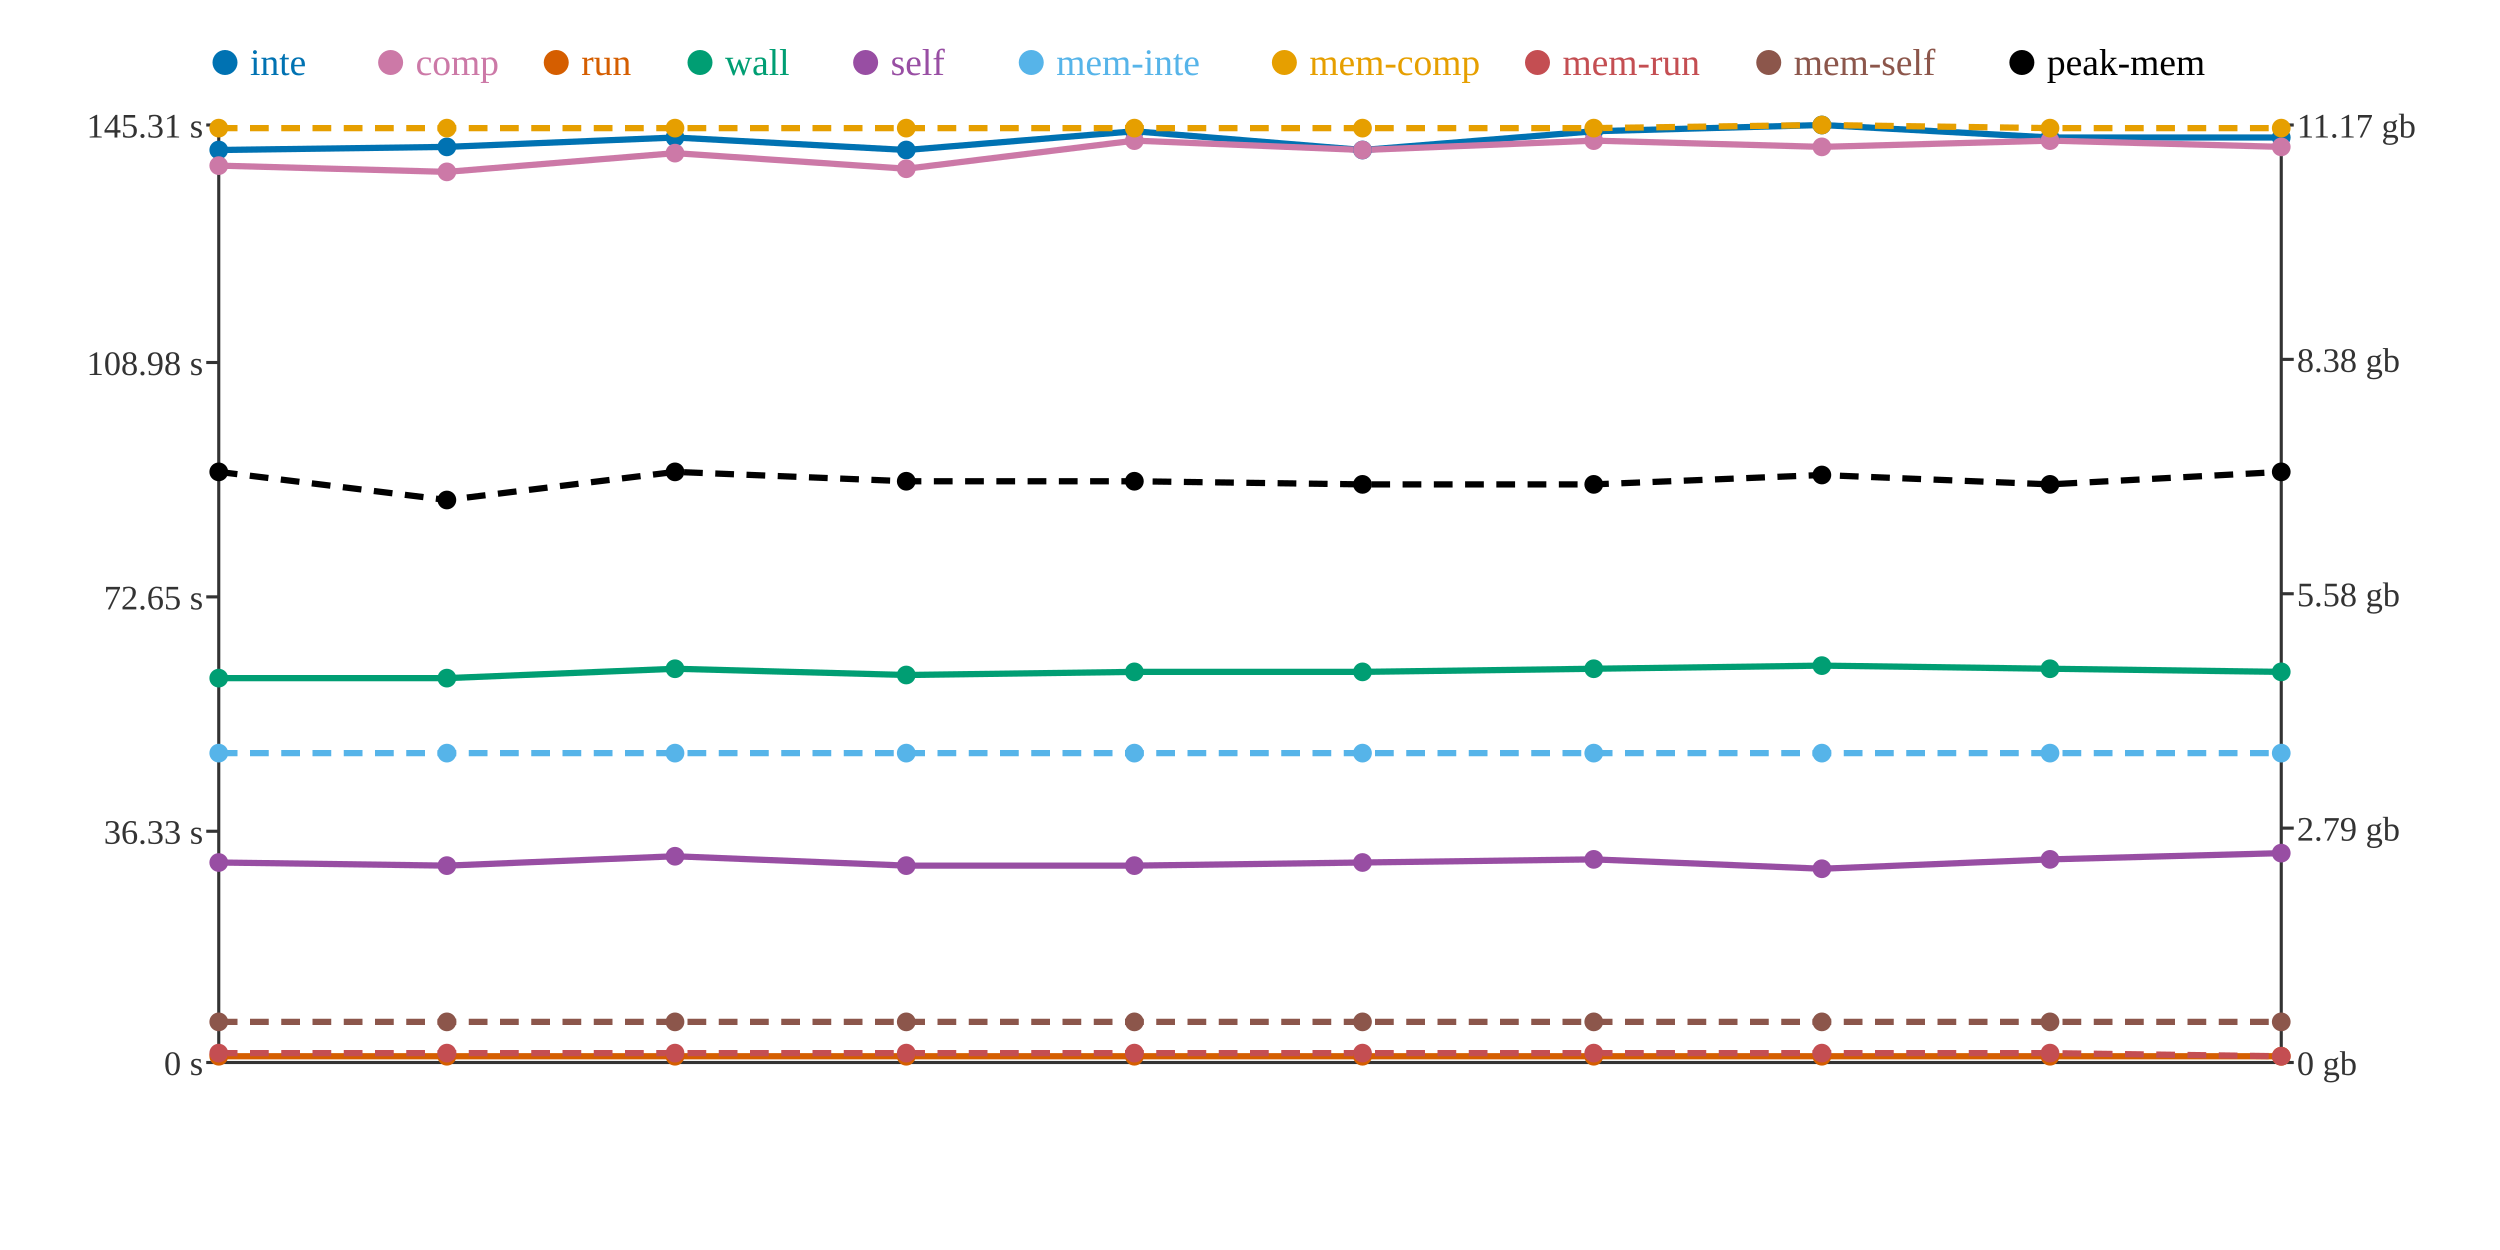
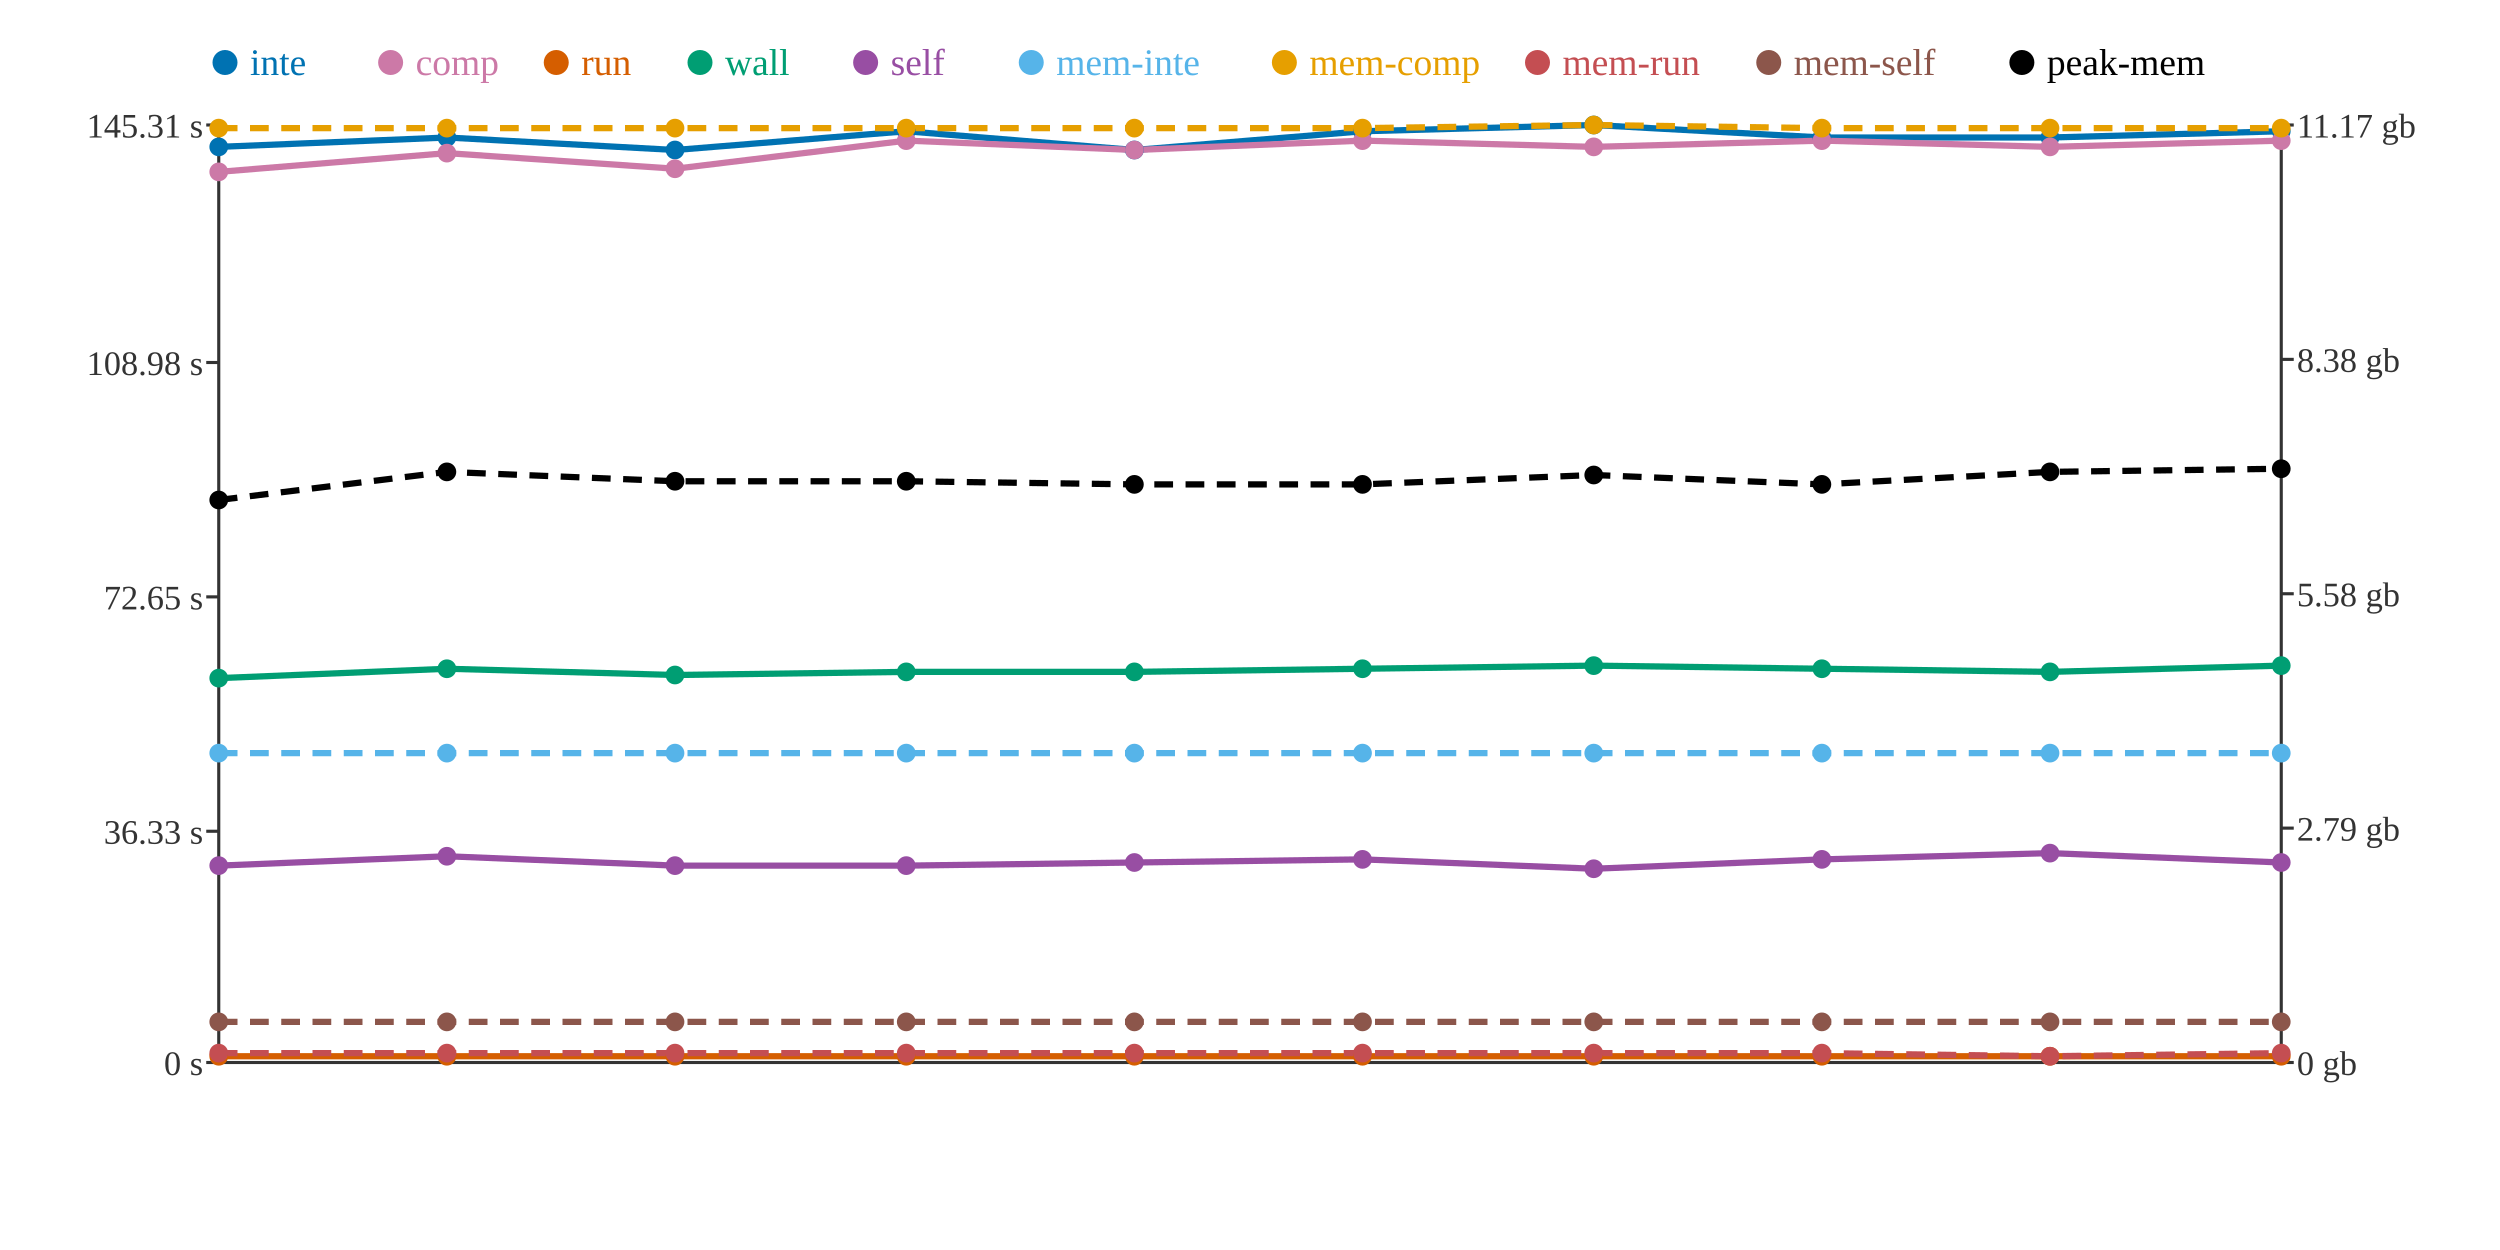
<svg xmlns="http://www.w3.org/2000/svg" width="800" height="400">
  <rect width="800" height="400" fill="white" />
  <line x1="70" y1="40" x2="70" y2="340" stroke="#333" stroke-width="1" />
  <line x1="70" y1="340" x2="730" y2="340" stroke="#333" stroke-width="1" />
  <line x1="730" y1="40" x2="730" y2="340" stroke="#333" stroke-width="1" />
  <line x1="66" y1="340" x2="70" y2="340" stroke="#333" stroke-width="1" />
  <text x="65" y="344" text-anchor="end" font-size="11" fill="#333">0 s</text>
  <line x1="66" y1="266" x2="70" y2="266" stroke="#333" stroke-width="1" />
  <text x="65" y="270" text-anchor="end" font-size="11" fill="#333">36.33 s</text>
  <line x1="66" y1="191" x2="70" y2="191" stroke="#333" stroke-width="1" />
  <text x="65" y="195" text-anchor="end" font-size="11" fill="#333">72.65 s</text>
  <line x1="66" y1="116" x2="70" y2="116" stroke="#333" stroke-width="1" />
  <text x="65" y="120" text-anchor="end" font-size="11" fill="#333">108.98 s</text>
  <line x1="66" y1="40" x2="70" y2="40" stroke="#333" stroke-width="1" />
  <text x="65" y="44" text-anchor="end" font-size="11" fill="#333">145.31 s</text>
  <line x1="730" y1="340" x2="734" y2="340" stroke="#333" stroke-width="1" />
  <text x="735" y="344" text-anchor="start" font-size="11" fill="#333">0 gb</text>
  <line x1="730" y1="265" x2="734" y2="265" stroke="#333" stroke-width="1" />
  <text x="735" y="269" text-anchor="start" font-size="11" fill="#333">2.79 gb</text>
  <line x1="730" y1="190" x2="734" y2="190" stroke="#333" stroke-width="1" />
  <text x="735" y="194" text-anchor="start" font-size="11" fill="#333">5.58 gb</text>
  <line x1="730" y1="115" x2="734" y2="115" stroke="#333" stroke-width="1" />
  <text x="735" y="119" text-anchor="start" font-size="11" fill="#333">8.38 gb</text>
  <line x1="730" y1="40" x2="734" y2="40" stroke="#333" stroke-width="1" />
  <text x="735" y="44" text-anchor="start" font-size="11" fill="#333">11.17 gb</text>
-   <polyline points="70,48 143,47 216,44 290,48 363,42 436,48 510,42 583,40 656,44 730,44" fill="none" stroke="#0072B2" stroke-width="2" />
-   <polyline points="70,53 143,55 216,49 290,54 363,45 436,48 510,45 583,47 656,45 730,47" fill="none" stroke="#CC79A7" stroke-width="2" />
+   <polyline points="70,47 143,44 216,48 290,42 363,48 436,42 510,40 583,44 656,44 730,42" fill="none" stroke="#0072B2" stroke-width="2" />
+   <polyline points="70,55 143,49 216,54 290,45 363,48 436,45 510,47 583,45 656,47 730,45" fill="none" stroke="#CC79A7" stroke-width="2" />
  <polyline points="70,338 143,338 216,338 290,338 363,338 436,338 510,338 583,338 656,338 730,338" fill="none" stroke="#D55E00" stroke-width="2" />
-   <polyline points="70,217 143,217 216,214 290,216 363,215 436,215 510,214 583,213 656,214 730,215" fill="none" stroke="#009E73" stroke-width="2" />
-   <polyline points="70,276 143,277 216,274 290,277 363,277 436,276 510,275 583,278 656,275 730,273" fill="none" stroke="#984EA3" stroke-width="2" />
+   <polyline points="70,217 143,214 216,216 290,215 363,215 436,214 510,213 583,214 656,215 730,213" fill="none" stroke="#009E73" stroke-width="2" />
+   <polyline points="70,277 143,274 216,277 290,277 363,276 436,275 510,278 583,275 656,273 730,276" fill="none" stroke="#984EA3" stroke-width="2" />
  <polyline points="70,241 143,241 216,241 290,241 363,241 436,241 510,241 583,241 656,241 730,241" fill="none" stroke="#56B4E9" stroke-width="2" stroke-dasharray="6 4" />
-   <polyline points="70,41 143,41 216,41 290,41 363,41 436,41 510,41 583,40 656,41 730,41" fill="none" stroke="#E69F00" stroke-width="2" stroke-dasharray="6 4" />
-   <polyline points="70,337 143,337 216,337 290,337 363,337 436,337 510,337 583,337 656,337 730,338" fill="none" stroke="#C44E52" stroke-width="2" stroke-dasharray="6 4" />
+   <polyline points="70,41 143,41 216,41 290,41 363,41 436,41 510,40 583,41 656,41 730,41" fill="none" stroke="#E69F00" stroke-width="2" stroke-dasharray="6 4" />
+   <polyline points="70,337 143,337 216,337 290,337 363,337 436,337 510,337 583,337 656,338 730,337" fill="none" stroke="#C44E52" stroke-width="2" stroke-dasharray="6 4" />
  <polyline points="70,327 143,327 216,327 290,327 363,327 436,327 510,327 583,327 656,327 730,327" fill="none" stroke="#8C564B" stroke-width="2" stroke-dasharray="6 4" />
-   <polyline points="70,151 143,160 216,151 290,154 363,154 436,155 510,155 583,152 656,155 730,151" fill="none" stroke="#000000" stroke-width="2" stroke-dasharray="6 4" />
-   <circle cx="70" cy="48" r="3" fill="#0072B2" />
-   <circle cx="70" cy="53" r="3" fill="#CC79A7" />
+   <polyline points="70,160 143,151 216,154 290,154 363,155 436,155 510,152 583,155 656,151 730,150" fill="none" stroke="#000000" stroke-width="2" stroke-dasharray="6 4" />
+   <circle cx="70" cy="47" r="3" fill="#0072B2" />
+   <circle cx="70" cy="55" r="3" fill="#CC79A7" />
  <circle cx="70" cy="338" r="3" fill="#D55E00" />
  <circle cx="70" cy="217" r="3" fill="#009E73" />
-   <circle cx="70" cy="276" r="3" fill="#984EA3" />
+   <circle cx="70" cy="277" r="3" fill="#984EA3" />
  <circle cx="70" cy="241" r="3" fill="#56B4E9" />
  <circle cx="70" cy="41" r="3" fill="#E69F00" />
  <circle cx="70" cy="337" r="3" fill="#C44E52" />
  <circle cx="70" cy="327" r="3" fill="#8C564B" />
-   <circle cx="70" cy="151" r="3" fill="#000000" />
-   <circle cx="143" cy="47" r="3" fill="#0072B2" />
-   <circle cx="143" cy="55" r="3" fill="#CC79A7" />
+   <circle cx="70" cy="160" r="3" fill="#000000" />
+   <circle cx="143" cy="44" r="3" fill="#0072B2" />
+   <circle cx="143" cy="49" r="3" fill="#CC79A7" />
  <circle cx="143" cy="338" r="3" fill="#D55E00" />
-   <circle cx="143" cy="217" r="3" fill="#009E73" />
-   <circle cx="143" cy="277" r="3" fill="#984EA3" />
+   <circle cx="143" cy="214" r="3" fill="#009E73" />
+   <circle cx="143" cy="274" r="3" fill="#984EA3" />
  <circle cx="143" cy="241" r="3" fill="#56B4E9" />
  <circle cx="143" cy="41" r="3" fill="#E69F00" />
  <circle cx="143" cy="337" r="3" fill="#C44E52" />
  <circle cx="143" cy="327" r="3" fill="#8C564B" />
-   <circle cx="143" cy="160" r="3" fill="#000000" />
-   <circle cx="216" cy="44" r="3" fill="#0072B2" />
-   <circle cx="216" cy="49" r="3" fill="#CC79A7" />
+   <circle cx="143" cy="151" r="3" fill="#000000" />
+   <circle cx="216" cy="48" r="3" fill="#0072B2" />
+   <circle cx="216" cy="54" r="3" fill="#CC79A7" />
  <circle cx="216" cy="338" r="3" fill="#D55E00" />
-   <circle cx="216" cy="214" r="3" fill="#009E73" />
-   <circle cx="216" cy="274" r="3" fill="#984EA3" />
+   <circle cx="216" cy="216" r="3" fill="#009E73" />
+   <circle cx="216" cy="277" r="3" fill="#984EA3" />
  <circle cx="216" cy="241" r="3" fill="#56B4E9" />
  <circle cx="216" cy="41" r="3" fill="#E69F00" />
  <circle cx="216" cy="337" r="3" fill="#C44E52" />
  <circle cx="216" cy="327" r="3" fill="#8C564B" />
-   <circle cx="216" cy="151" r="3" fill="#000000" />
-   <circle cx="290" cy="48" r="3" fill="#0072B2" />
-   <circle cx="290" cy="54" r="3" fill="#CC79A7" />
+   <circle cx="216" cy="154" r="3" fill="#000000" />
+   <circle cx="290" cy="42" r="3" fill="#0072B2" />
+   <circle cx="290" cy="45" r="3" fill="#CC79A7" />
  <circle cx="290" cy="338" r="3" fill="#D55E00" />
-   <circle cx="290" cy="216" r="3" fill="#009E73" />
+   <circle cx="290" cy="215" r="3" fill="#009E73" />
  <circle cx="290" cy="277" r="3" fill="#984EA3" />
  <circle cx="290" cy="241" r="3" fill="#56B4E9" />
  <circle cx="290" cy="41" r="3" fill="#E69F00" />
  <circle cx="290" cy="337" r="3" fill="#C44E52" />
  <circle cx="290" cy="327" r="3" fill="#8C564B" />
  <circle cx="290" cy="154" r="3" fill="#000000" />
-   <circle cx="363" cy="42" r="3" fill="#0072B2" />
-   <circle cx="363" cy="45" r="3" fill="#CC79A7" />
+   <circle cx="363" cy="48" r="3" fill="#0072B2" />
+   <circle cx="363" cy="48" r="3" fill="#CC79A7" />
  <circle cx="363" cy="338" r="3" fill="#D55E00" />
  <circle cx="363" cy="215" r="3" fill="#009E73" />
-   <circle cx="363" cy="277" r="3" fill="#984EA3" />
+   <circle cx="363" cy="276" r="3" fill="#984EA3" />
  <circle cx="363" cy="241" r="3" fill="#56B4E9" />
  <circle cx="363" cy="41" r="3" fill="#E69F00" />
  <circle cx="363" cy="337" r="3" fill="#C44E52" />
  <circle cx="363" cy="327" r="3" fill="#8C564B" />
-   <circle cx="363" cy="154" r="3" fill="#000000" />
-   <circle cx="436" cy="48" r="3" fill="#0072B2" />
-   <circle cx="436" cy="48" r="3" fill="#CC79A7" />
+   <circle cx="363" cy="155" r="3" fill="#000000" />
+   <circle cx="436" cy="42" r="3" fill="#0072B2" />
+   <circle cx="436" cy="45" r="3" fill="#CC79A7" />
  <circle cx="436" cy="338" r="3" fill="#D55E00" />
-   <circle cx="436" cy="215" r="3" fill="#009E73" />
-   <circle cx="436" cy="276" r="3" fill="#984EA3" />
+   <circle cx="436" cy="214" r="3" fill="#009E73" />
+   <circle cx="436" cy="275" r="3" fill="#984EA3" />
  <circle cx="436" cy="241" r="3" fill="#56B4E9" />
  <circle cx="436" cy="41" r="3" fill="#E69F00" />
  <circle cx="436" cy="337" r="3" fill="#C44E52" />
  <circle cx="436" cy="327" r="3" fill="#8C564B" />
  <circle cx="436" cy="155" r="3" fill="#000000" />
-   <circle cx="510" cy="42" r="3" fill="#0072B2" />
-   <circle cx="510" cy="45" r="3" fill="#CC79A7" />
+   <circle cx="510" cy="40" r="3" fill="#0072B2" />
+   <circle cx="510" cy="47" r="3" fill="#CC79A7" />
  <circle cx="510" cy="338" r="3" fill="#D55E00" />
-   <circle cx="510" cy="214" r="3" fill="#009E73" />
-   <circle cx="510" cy="275" r="3" fill="#984EA3" />
+   <circle cx="510" cy="213" r="3" fill="#009E73" />
+   <circle cx="510" cy="278" r="3" fill="#984EA3" />
  <circle cx="510" cy="241" r="3" fill="#56B4E9" />
-   <circle cx="510" cy="41" r="3" fill="#E69F00" />
+   <circle cx="510" cy="40" r="3" fill="#E69F00" />
  <circle cx="510" cy="337" r="3" fill="#C44E52" />
  <circle cx="510" cy="327" r="3" fill="#8C564B" />
-   <circle cx="510" cy="155" r="3" fill="#000000" />
-   <circle cx="583" cy="40" r="3" fill="#0072B2" />
-   <circle cx="583" cy="47" r="3" fill="#CC79A7" />
+   <circle cx="510" cy="152" r="3" fill="#000000" />
+   <circle cx="583" cy="44" r="3" fill="#0072B2" />
+   <circle cx="583" cy="45" r="3" fill="#CC79A7" />
  <circle cx="583" cy="338" r="3" fill="#D55E00" />
-   <circle cx="583" cy="213" r="3" fill="#009E73" />
-   <circle cx="583" cy="278" r="3" fill="#984EA3" />
+   <circle cx="583" cy="214" r="3" fill="#009E73" />
+   <circle cx="583" cy="275" r="3" fill="#984EA3" />
  <circle cx="583" cy="241" r="3" fill="#56B4E9" />
-   <circle cx="583" cy="40" r="3" fill="#E69F00" />
+   <circle cx="583" cy="41" r="3" fill="#E69F00" />
  <circle cx="583" cy="337" r="3" fill="#C44E52" />
  <circle cx="583" cy="327" r="3" fill="#8C564B" />
-   <circle cx="583" cy="152" r="3" fill="#000000" />
+   <circle cx="583" cy="155" r="3" fill="#000000" />
  <circle cx="656" cy="44" r="3" fill="#0072B2" />
-   <circle cx="656" cy="45" r="3" fill="#CC79A7" />
+   <circle cx="656" cy="47" r="3" fill="#CC79A7" />
  <circle cx="656" cy="338" r="3" fill="#D55E00" />
-   <circle cx="656" cy="214" r="3" fill="#009E73" />
-   <circle cx="656" cy="275" r="3" fill="#984EA3" />
+   <circle cx="656" cy="215" r="3" fill="#009E73" />
+   <circle cx="656" cy="273" r="3" fill="#984EA3" />
  <circle cx="656" cy="241" r="3" fill="#56B4E9" />
  <circle cx="656" cy="41" r="3" fill="#E69F00" />
-   <circle cx="656" cy="337" r="3" fill="#C44E52" />
+   <circle cx="656" cy="338" r="3" fill="#C44E52" />
  <circle cx="656" cy="327" r="3" fill="#8C564B" />
-   <circle cx="656" cy="155" r="3" fill="#000000" />
-   <circle cx="730" cy="44" r="3" fill="#0072B2" />
-   <circle cx="730" cy="47" r="3" fill="#CC79A7" />
+   <circle cx="656" cy="151" r="3" fill="#000000" />
+   <circle cx="730" cy="42" r="3" fill="#0072B2" />
+   <circle cx="730" cy="45" r="3" fill="#CC79A7" />
  <circle cx="730" cy="338" r="3" fill="#D55E00" />
-   <circle cx="730" cy="215" r="3" fill="#009E73" />
-   <circle cx="730" cy="273" r="3" fill="#984EA3" />
+   <circle cx="730" cy="213" r="3" fill="#009E73" />
+   <circle cx="730" cy="276" r="3" fill="#984EA3" />
  <circle cx="730" cy="241" r="3" fill="#56B4E9" />
  <circle cx="730" cy="41" r="3" fill="#E69F00" />
-   <circle cx="730" cy="338" r="3" fill="#C44E52" />
+   <circle cx="730" cy="337" r="3" fill="#C44E52" />
  <circle cx="730" cy="327" r="3" fill="#8C564B" />
-   <circle cx="730" cy="151" r="3" fill="#000000" />
+   <circle cx="730" cy="150" r="3" fill="#000000" />
  <circle cx="72" cy="20" r="4" fill="#0072B2" />
  <text x="80" y="24" text-anchor="start" font-size="12" fill="#0072B2">inte</text>
  <circle cx="125" cy="20" r="4" fill="#CC79A7" />
  <text x="133" y="24" text-anchor="start" font-size="12" fill="#CC79A7">comp</text>
  <circle cx="178" cy="20" r="4" fill="#D55E00" />
  <text x="186" y="24" text-anchor="start" font-size="12" fill="#D55E00">run</text>
  <circle cx="224" cy="20" r="4" fill="#009E73" />
  <text x="232" y="24" text-anchor="start" font-size="12" fill="#009E73">wall</text>
  <circle cx="277" cy="20" r="4" fill="#984EA3" />
  <text x="285" y="24" text-anchor="start" font-size="12" fill="#984EA3">self</text>
  <circle cx="330" cy="20" r="4" fill="#56B4E9" />
  <text x="338" y="24" text-anchor="start" font-size="12" fill="#56B4E9">mem-inte</text>
  <circle cx="411" cy="20" r="4" fill="#E69F00" />
  <text x="419" y="24" text-anchor="start" font-size="12" fill="#E69F00">mem-comp</text>
  <circle cx="492" cy="20" r="4" fill="#C44E52" />
  <text x="500" y="24" text-anchor="start" font-size="12" fill="#C44E52">mem-run</text>
  <circle cx="566" cy="20" r="4" fill="#8C564B" />
  <text x="574" y="24" text-anchor="start" font-size="12" fill="#8C564B">mem-self</text>
  <circle cx="647" cy="20" r="4" fill="#000000" />
  <text x="655" y="24" text-anchor="start" font-size="12" fill="#000000">peak-mem</text>
</svg>
